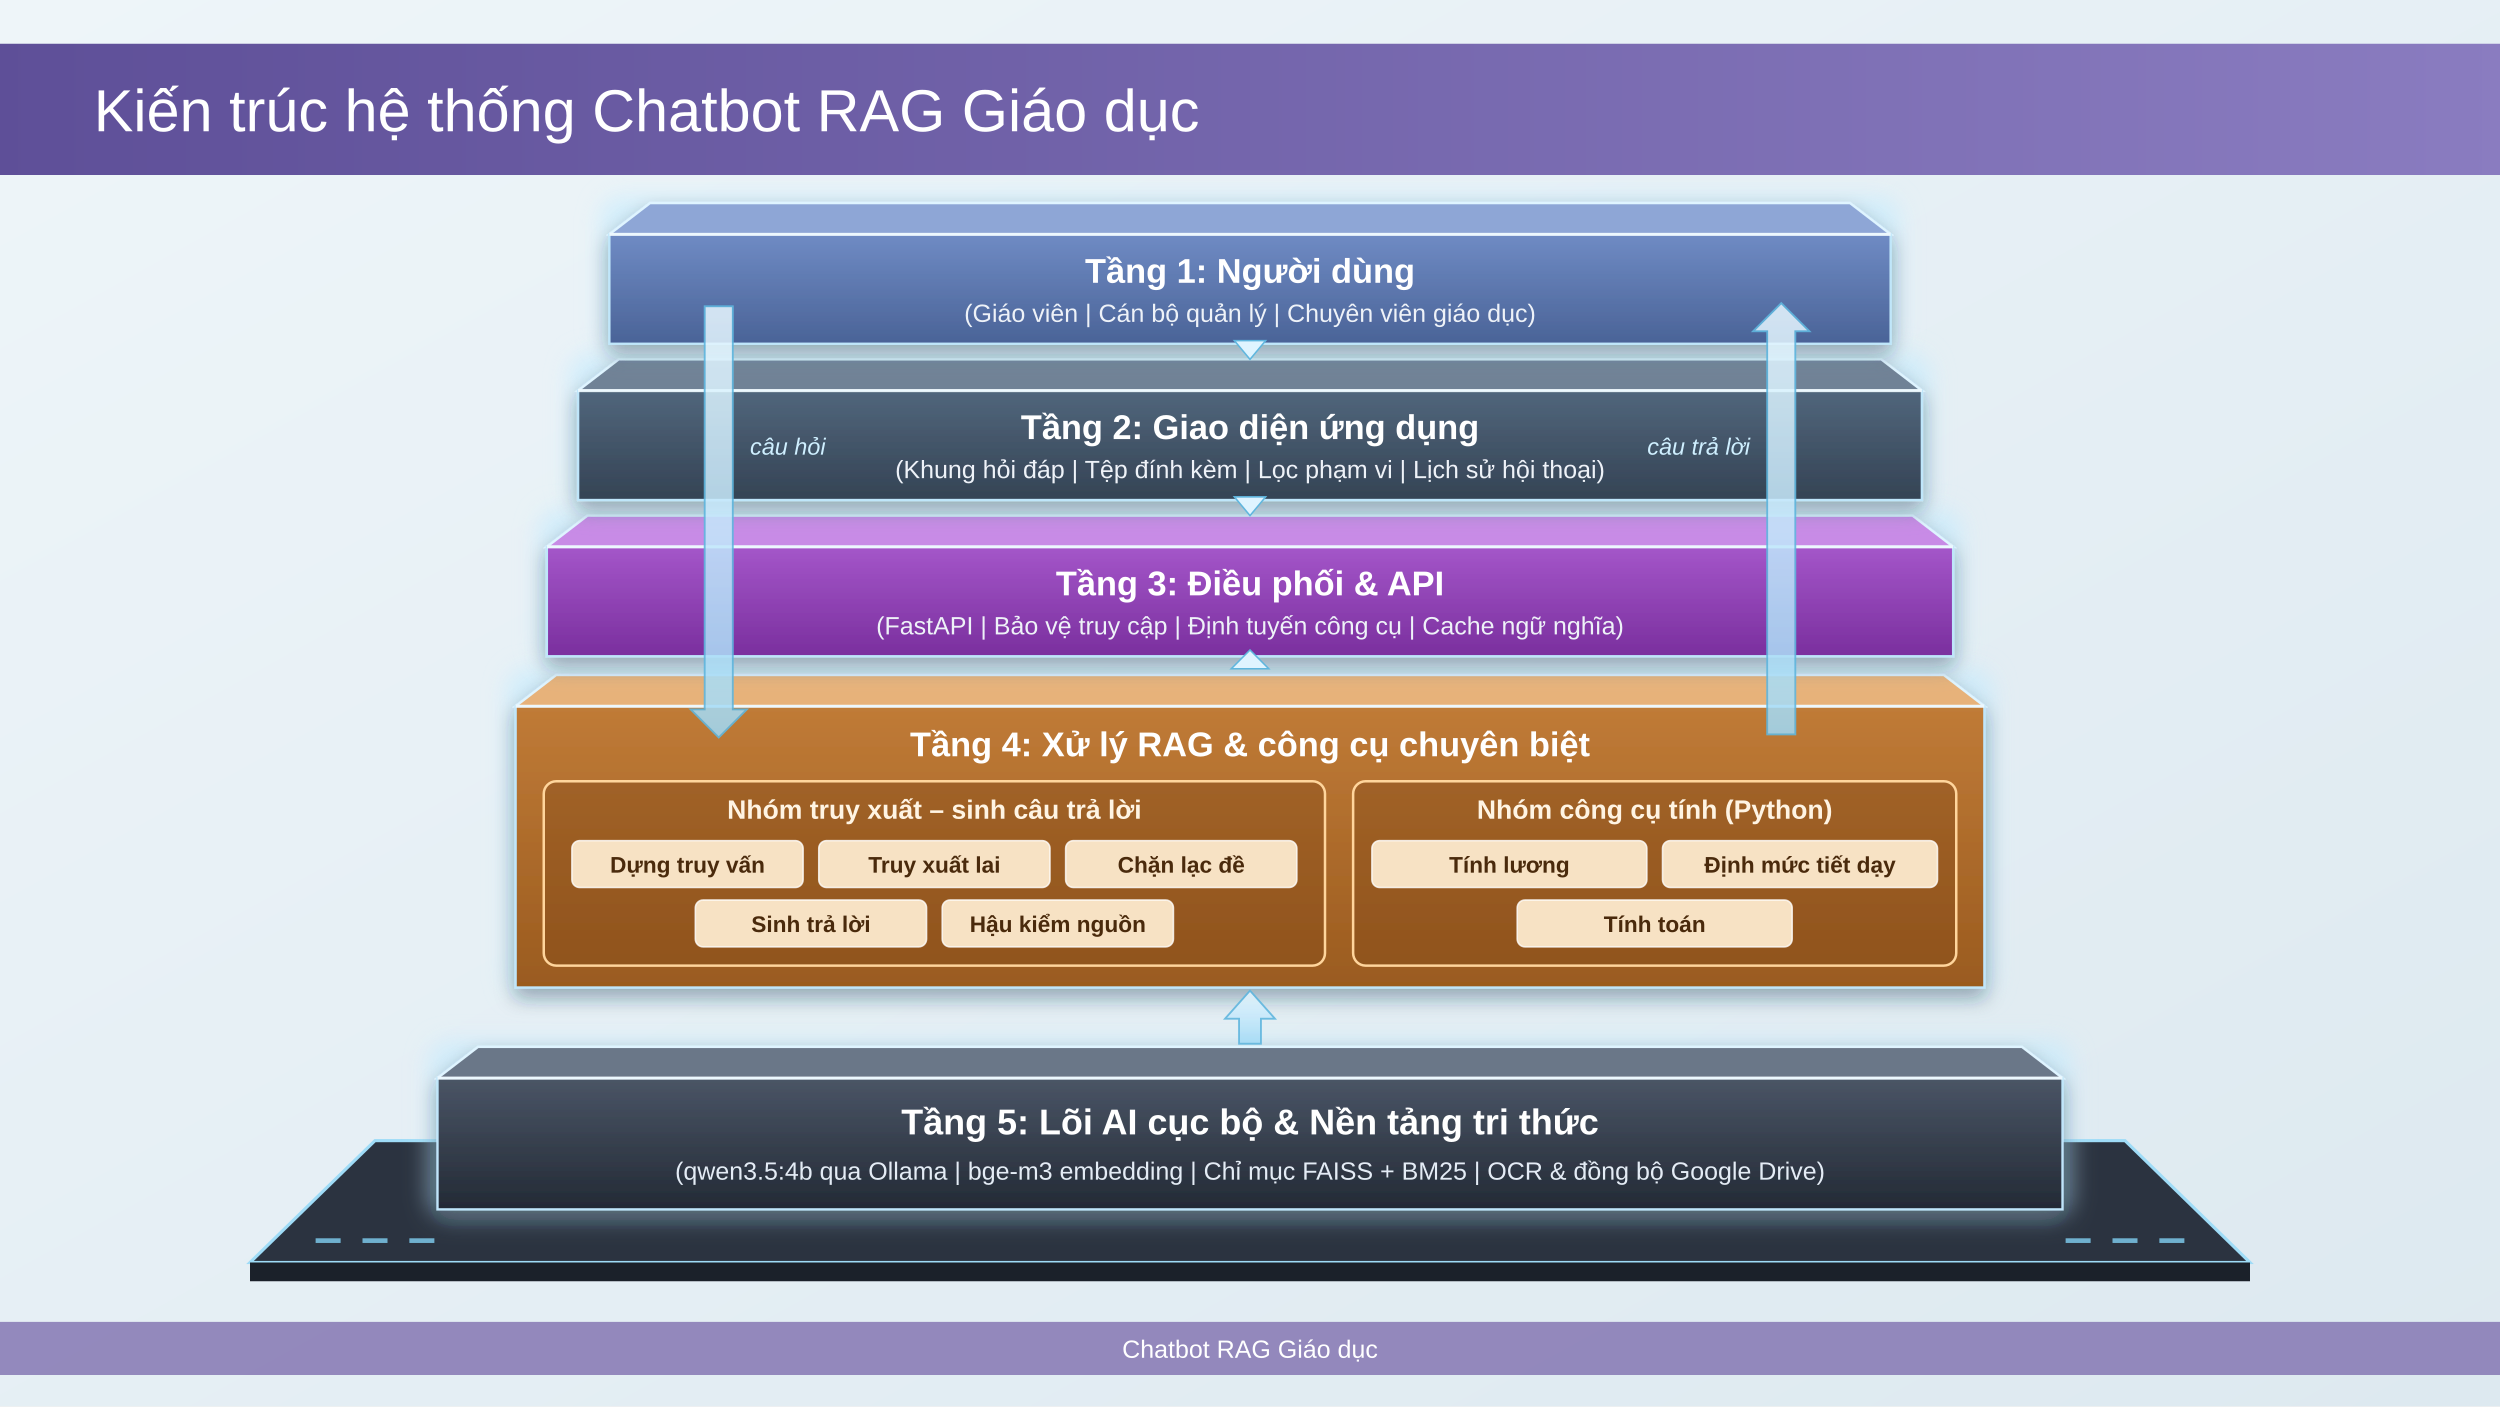
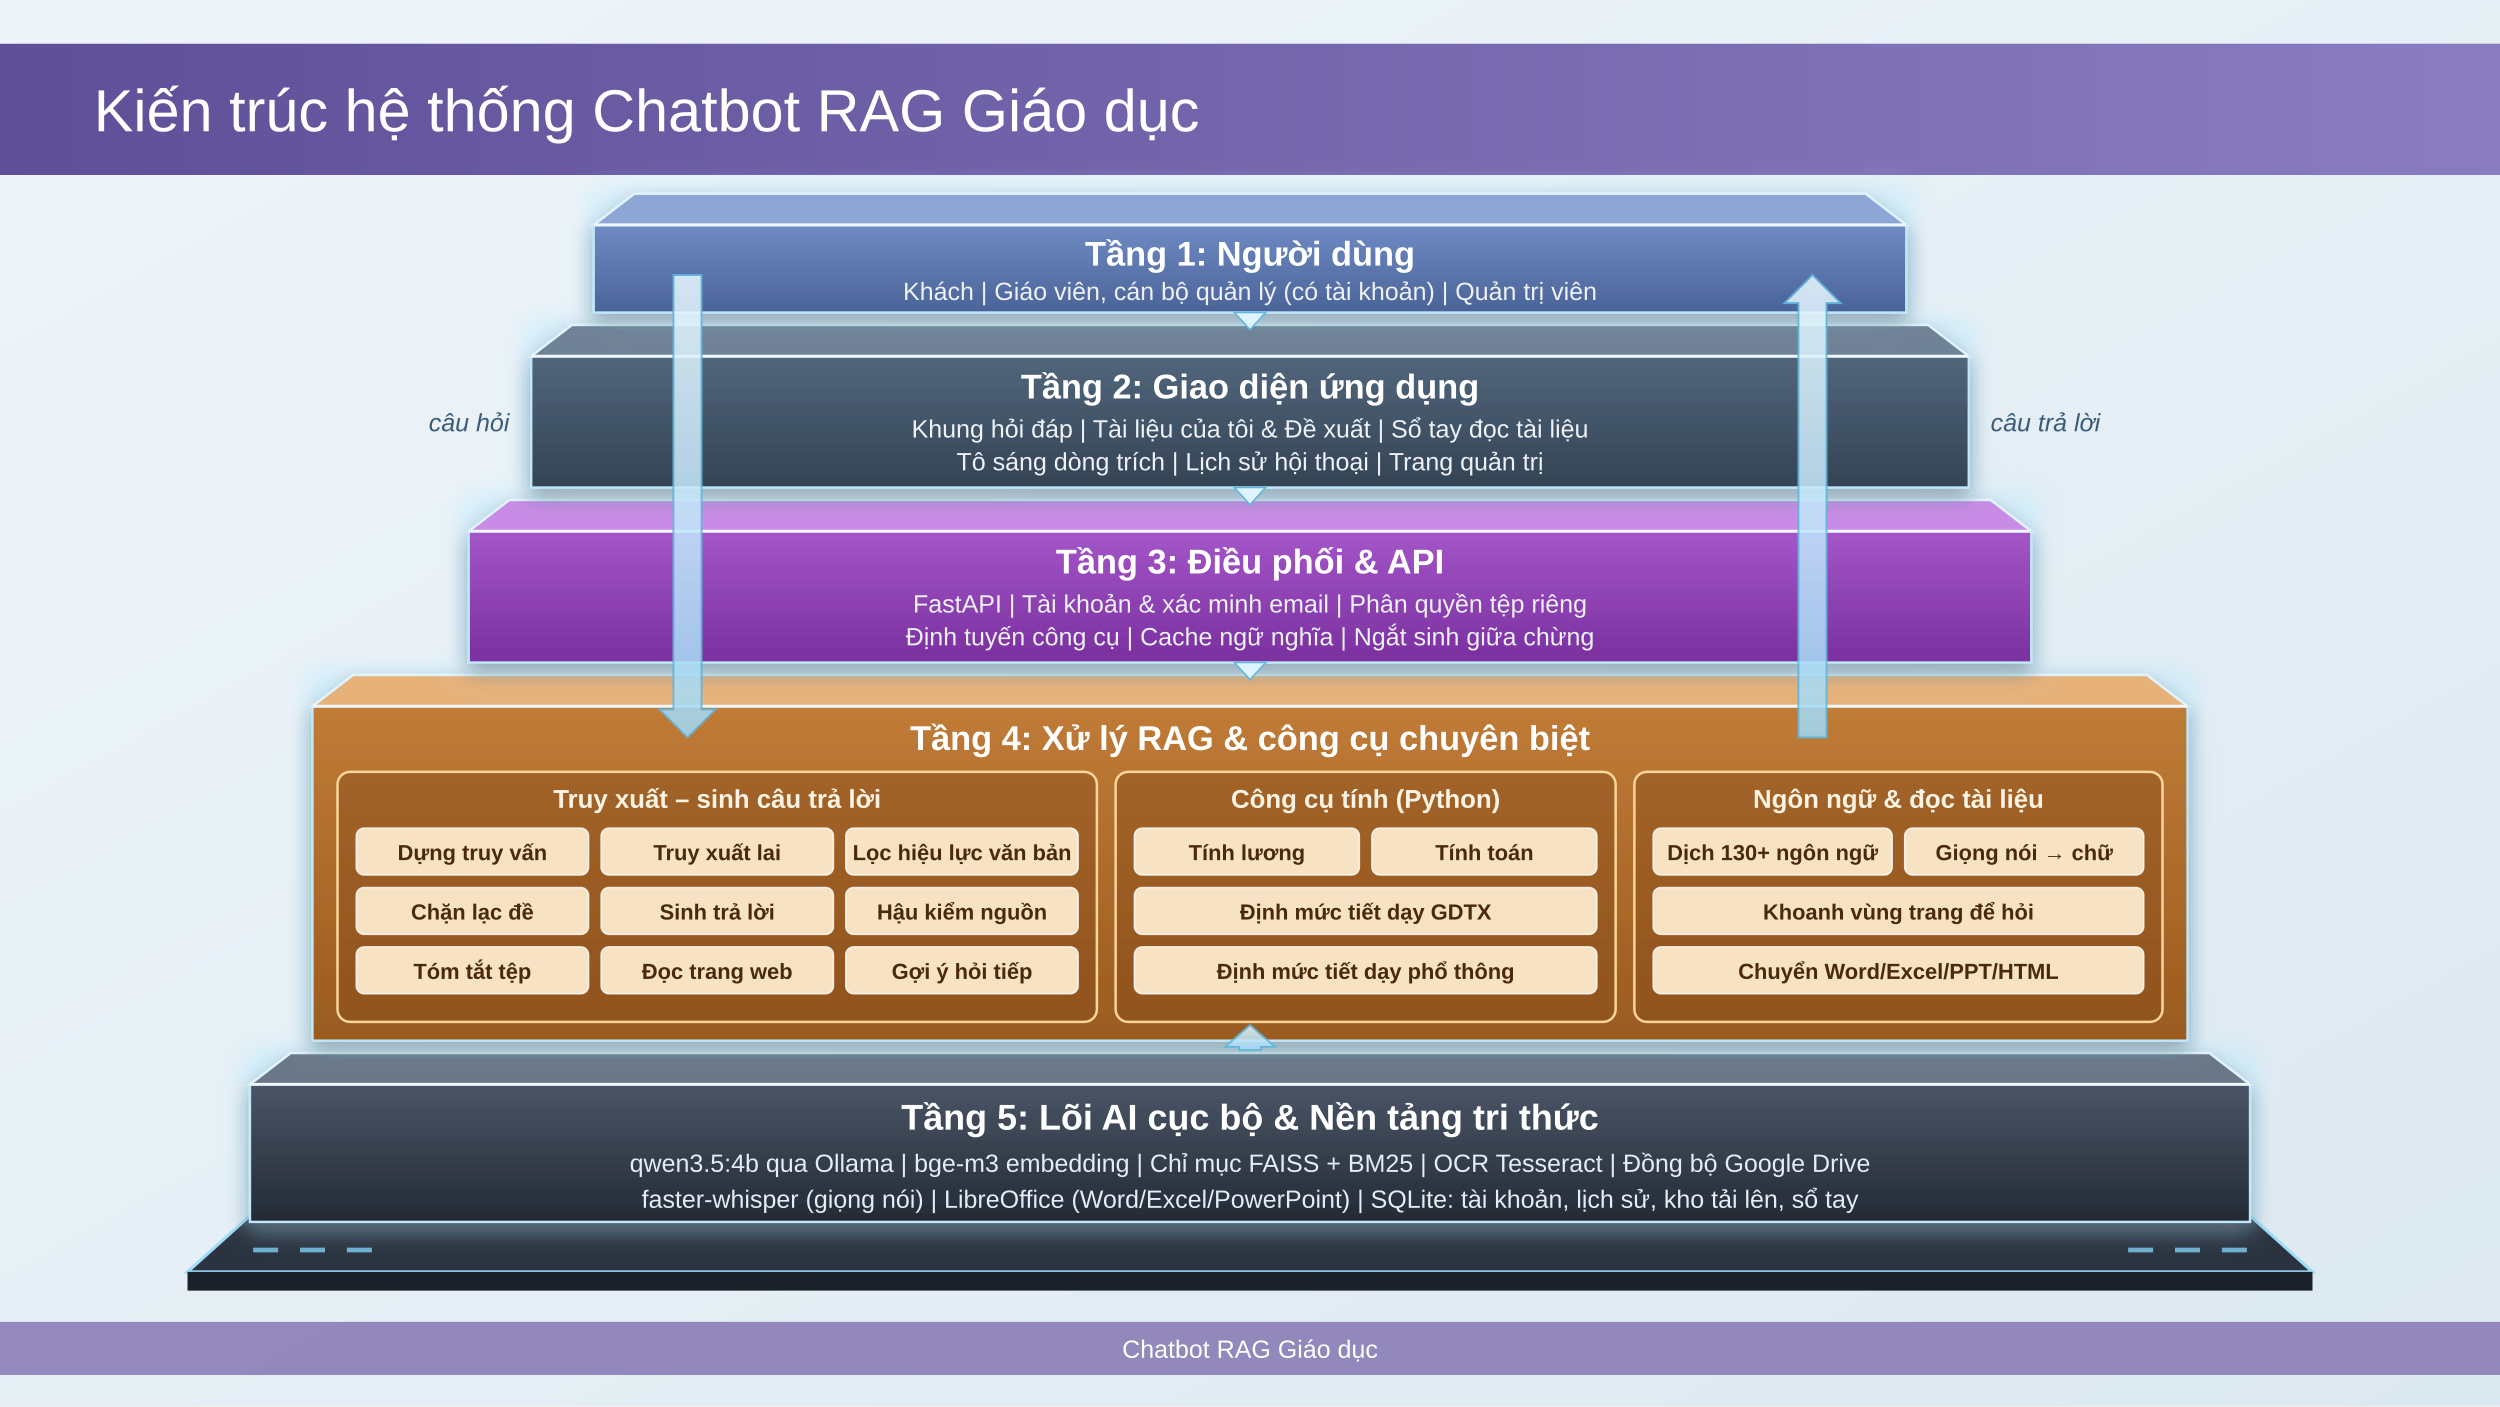
<svg xmlns="http://www.w3.org/2000/svg" viewBox="0 0 1600 900" width="1600" height="900" font-family="'Segoe UI', Arial, sans-serif">
  <defs>
    <linearGradient id="nen" x1="0" y1="0" x2="1" y2="1">
      <stop offset="0" stop-color="#eef5f9" />
      <stop offset="1" stop-color="#dde9f0" />
    </linearGradient>
    <linearGradient id="tieude" x1="0" y1="0" x2="1" y2="0">
      <stop offset="0" stop-color="#5e4f98" />
      <stop offset="1" stop-color="#8a7cc0" />
    </linearGradient>
    <filter id="sang" x="-20%" y="-60%" width="140%" height="220%">
      <feGaussianBlur stdDeviation="7" />
    </filter>
    <filter id="bong" x="-10%" y="-30%" width="120%" height="170%">
      <feDropShadow dx="0" dy="6" stdDeviation="6" flood-color="#1d2733" flood-opacity="0.35" />
    </filter>
    <linearGradient id="muiten" x1="0" y1="0" x2="0" y2="1">
      <stop offset="0" stop-color="#e8f7ff" stop-opacity="0.95" />
      <stop offset="1" stop-color="#9fd8f5" stop-opacity="0.95" />
    </linearGradient>
    <linearGradient id="g0" x1="0" y1="0" x2="0" y2="1">
      <stop offset="0" stop-color="#6f8bc4" />
      <stop offset="1" stop-color="#4a6397" />
    </linearGradient>
    <linearGradient id="g1" x1="0" y1="0" x2="0" y2="1">
      <stop offset="0" stop-color="#51667c" />
      <stop offset="1" stop-color="#344354" />
    </linearGradient>
    <linearGradient id="g2" x1="0" y1="0" x2="0" y2="1">
      <stop offset="0" stop-color="#a456c9" />
      <stop offset="1" stop-color="#7a2f9e" />
    </linearGradient>
    <linearGradient id="g3" x1="0" y1="0" x2="0" y2="1">
      <stop offset="0" stop-color="#c07b37" />
      <stop offset="1" stop-color="#9a5b1f" />
    </linearGradient>
    <linearGradient id="g5" x1="0" y1="0" x2="0" y2="1">
      <stop offset="0" stop-color="#4a5566" />
      <stop offset="1" stop-color="#232a35" />
    </linearGradient>
  </defs>
  <rect width="1600" height="900" fill="url(#nen)" />
  <rect x="0" y="28" width="1600" height="84" fill="url(#tieude)" />
  <text x="60" y="84" font-size="38" fill="#ffffff">Kiến trúc hệ thống Chatbot RAG Giáo dục</text>
-   <polygon points="240,730 1360,730 1440,808 160,808" fill="#2b3340" stroke="#9fdcf7" stroke-width="2" />
-   <polygon points="160,808 1440,808 1440,820 160,820" fill="#1b212a" />
-   <line x1="278" y1="794" x2="262" y2="794" stroke="#7fd0f2" stroke-width="3" opacity="0.8" />
-   <line x1="248" y1="794" x2="232" y2="794" stroke="#7fd0f2" stroke-width="3" opacity="0.8" />
-   <line x1="218" y1="794" x2="202" y2="794" stroke="#7fd0f2" stroke-width="3" opacity="0.8" />
-   <line x1="1322" y1="794" x2="1338" y2="794" stroke="#7fd0f2" stroke-width="3" opacity="0.8" />
-   <line x1="1352" y1="794" x2="1368" y2="794" stroke="#7fd0f2" stroke-width="3" opacity="0.8" />
-   <line x1="1382" y1="794" x2="1398" y2="794" stroke="#7fd0f2" stroke-width="3" opacity="0.8" />
-   <rect x="274" y="666" width="1052" height="114" rx="14" fill="#bfeaff" opacity="0.55" filter="url(#sang)" />
+   <polygon points="200,742 1400,742 1480,814 120,814" fill="#2b3340" stroke="#9fdcf7" stroke-width="2" />
+   <polygon points="120,814 1480,814 1480,826 120,826" fill="#1b212a" />
+   <line x1="238" y1="800" x2="222" y2="800" stroke="#7fd0f2" stroke-width="3" opacity="0.8" />
+   <line x1="1362" y1="800" x2="1378" y2="800" stroke="#7fd0f2" stroke-width="3" opacity="0.8" />
+   <line x1="208" y1="800" x2="192" y2="800" stroke="#7fd0f2" stroke-width="3" opacity="0.8" />
+   <line x1="1392" y1="800" x2="1408" y2="800" stroke="#7fd0f2" stroke-width="3" opacity="0.8" />
+   <line x1="178" y1="800" x2="162" y2="800" stroke="#7fd0f2" stroke-width="3" opacity="0.8" />
+   <line x1="1422" y1="800" x2="1438" y2="800" stroke="#7fd0f2" stroke-width="3" opacity="0.8" />
+   <rect x="154" y="670" width="1292" height="118" rx="14" fill="#bfeaff" opacity="0.55" filter="url(#sang)" />
  <g filter="url(#bong)">
-     <polygon points="306,670 1294,670 1320,690 280,690" fill="#6b7788" stroke="#dff4ff" stroke-width="1.5" />
-     <rect x="280" y="690" width="1040" height="84" fill="url(#g5)" stroke="#bfe6fa" stroke-width="1.5" />
+     <polygon points="186,674 1414,674 1440,694 160,694" fill="#6b7788" stroke="#dff4ff" stroke-width="1.5" />
+     <rect x="160" y="694" width="1280" height="88" fill="url(#g5)" stroke="#bfe6fa" stroke-width="1.5" />
  </g>
-   <line x1="280" y1="690" x2="1320" y2="690" stroke="#ffffff" stroke-opacity="0.7" stroke-width="2" />
-   <text x="800" y="726" font-size="23" font-weight="700" fill="#ffffff" text-anchor="middle">Tầng 5: Lõi AI cục bộ &amp; Nền tảng tri thức</text>
-   <text x="800" y="755" font-size="16" fill="#e4ecf5" text-anchor="middle">(qwen3.5:4b qua Ollama | bge-m3 embedding | Chỉ mục FAISS + BM25 | OCR &amp; đồng bộ Google Drive)</text>
-   <rect x="324" y="428" width="952" height="210" rx="14" fill="#bfeaff" opacity="0.55" filter="url(#sang)" />
+   <line x1="160" y1="694" x2="1440" y2="694" stroke="#ffffff" stroke-opacity="0.7" stroke-width="2" />
+   <text x="800" y="723" font-size="23" font-weight="700" fill="#ffffff" text-anchor="middle">Tầng 5: Lõi AI cục bộ &amp; Nền tảng tri thức</text>
+   <text x="800" y="750" font-size="16" fill="#e4ecf5" text-anchor="middle">qwen3.5:4b qua Ollama  |  bge-m3 embedding  |  Chỉ mục FAISS + BM25  |  OCR Tesseract  |  Đồng bộ Google Drive</text>
+   <text x="800" y="773" font-size="16" fill="#e4ecf5" text-anchor="middle">faster-whisper (giọng nói)  |  LibreOffice (Word/Excel/PowerPoint)  |  SQLite: tài khoản, lịch sử, kho tải lên, sổ tay</text>
+   <rect x="194" y="428" width="1212" height="244" rx="14" fill="#bfeaff" opacity="0.55" filter="url(#sang)" />
  <g filter="url(#bong)">
-     <polygon points="356,432 1244,432 1270,452 330,452" fill="#e7b27a" stroke="#dff4ff" stroke-width="1.5" />
-     <rect x="330" y="452" width="940" height="180" fill="url(#g3)" stroke="#bfe6fa" stroke-width="1.5" />
+     <polygon points="226,432 1374,432 1400,452 200,452" fill="#e7b27a" stroke="#dff4ff" stroke-width="1.5" />
+     <rect x="200" y="452" width="1200" height="214" fill="url(#g3)" stroke="#bfe6fa" stroke-width="1.5" />
  </g>
-   <line x1="330" y1="452" x2="1270" y2="452" stroke="#ffffff" stroke-opacity="0.7" stroke-width="2" />
-   <rect x="344" y="326" width="912" height="100" rx="14" fill="#bfeaff" opacity="0.55" filter="url(#sang)" />
+   <line x1="200" y1="452" x2="1400" y2="452" stroke="#ffffff" stroke-opacity="0.7" stroke-width="2" />
+   <text x="800" y="480" font-size="22" font-weight="700" fill="#ffffff" text-anchor="middle">Tầng 4: Xử lý RAG &amp; công cụ chuyên biệt</text>
+   <rect x="216" y="494" width="486" height="160" rx="8" fill="#7a4414" fill-opacity="0.35" stroke="#ffd59c" stroke-width="1.6" />
+   <text x="459.0" y="517" font-size="16.5" font-weight="700" fill="#fff4e3" text-anchor="middle">Truy xuất – sinh câu trả lời</text>
+   <rect x="228.0" y="530" width="148.7" height="30" rx="5" fill="#f7e2c4" stroke="#ffffff" stroke-opacity="0.8" />
+   <text x="302.3" y="550.5" font-size="14" fill="#4a2a0c" text-anchor="middle" font-weight="600">Dựng truy vấn</text>
+   <rect x="384.7" y="530" width="148.7" height="30" rx="5" fill="#f7e2c4" stroke="#ffffff" stroke-opacity="0.8" />
+   <text x="459.0" y="550.5" font-size="14" fill="#4a2a0c" text-anchor="middle" font-weight="600">Truy xuất lai</text>
+   <rect x="541.3" y="530" width="148.7" height="30" rx="5" fill="#f7e2c4" stroke="#ffffff" stroke-opacity="0.8" />
+   <text x="615.7" y="550.5" font-size="14" fill="#4a2a0c" text-anchor="middle" font-weight="600">Lọc hiệu lực văn bản</text>
+   <rect x="228.0" y="568" width="148.7" height="30" rx="5" fill="#f7e2c4" stroke="#ffffff" stroke-opacity="0.8" />
+   <text x="302.3" y="588.5" font-size="14" fill="#4a2a0c" text-anchor="middle" font-weight="600">Chặn lạc đề</text>
+   <rect x="384.7" y="568" width="148.7" height="30" rx="5" fill="#f7e2c4" stroke="#ffffff" stroke-opacity="0.8" />
+   <text x="459.0" y="588.5" font-size="14" fill="#4a2a0c" text-anchor="middle" font-weight="600">Sinh trả lời</text>
+   <rect x="541.3" y="568" width="148.7" height="30" rx="5" fill="#f7e2c4" stroke="#ffffff" stroke-opacity="0.8" />
+   <text x="615.7" y="588.5" font-size="14" fill="#4a2a0c" text-anchor="middle" font-weight="600">Hậu kiểm nguồn</text>
+   <rect x="228.0" y="606" width="148.7" height="30" rx="5" fill="#f7e2c4" stroke="#ffffff" stroke-opacity="0.8" />
+   <text x="302.3" y="626.5" font-size="14" fill="#4a2a0c" text-anchor="middle" font-weight="600">Tóm tắt tệp</text>
+   <rect x="384.7" y="606" width="148.7" height="30" rx="5" fill="#f7e2c4" stroke="#ffffff" stroke-opacity="0.8" />
+   <text x="459.0" y="626.5" font-size="14" fill="#4a2a0c" text-anchor="middle" font-weight="600">Đọc trang web</text>
+   <rect x="541.3" y="606" width="148.7" height="30" rx="5" fill="#f7e2c4" stroke="#ffffff" stroke-opacity="0.8" />
+   <text x="615.7" y="626.5" font-size="14" fill="#4a2a0c" text-anchor="middle" font-weight="600">Gợi ý hỏi tiếp</text>
+   <rect x="714" y="494" width="320" height="160" rx="8" fill="#7a4414" fill-opacity="0.35" stroke="#ffd59c" stroke-width="1.6" />
+   <text x="874.0" y="517" font-size="16.5" font-weight="700" fill="#fff4e3" text-anchor="middle">Công cụ tính (Python)</text>
+   <rect x="726.0" y="530" width="144.0" height="30" rx="5" fill="#f7e2c4" stroke="#ffffff" stroke-opacity="0.8" />
+   <text x="798.0" y="550.5" font-size="14" fill="#4a2a0c" text-anchor="middle" font-weight="600">Tính lương</text>
+   <rect x="878.0" y="530" width="144.0" height="30" rx="5" fill="#f7e2c4" stroke="#ffffff" stroke-opacity="0.8" />
+   <text x="950.0" y="550.5" font-size="14" fill="#4a2a0c" text-anchor="middle" font-weight="600">Tính toán</text>
+   <rect x="726.0" y="568" width="296.0" height="30" rx="5" fill="#f7e2c4" stroke="#ffffff" stroke-opacity="0.8" />
+   <text x="874.0" y="588.5" font-size="14" fill="#4a2a0c" text-anchor="middle" font-weight="600">Định mức tiết dạy GDTX</text>
+   <rect x="726.0" y="606" width="296.0" height="30" rx="5" fill="#f7e2c4" stroke="#ffffff" stroke-opacity="0.8" />
+   <text x="874.0" y="626.5" font-size="14" fill="#4a2a0c" text-anchor="middle" font-weight="600">Định mức tiết dạy phổ thông</text>
+   <rect x="1046" y="494" width="338" height="160" rx="8" fill="#7a4414" fill-opacity="0.35" stroke="#ffd59c" stroke-width="1.6" />
+   <text x="1215.0" y="517" font-size="16.5" font-weight="700" fill="#fff4e3" text-anchor="middle">Ngôn ngữ &amp; đọc tài liệu</text>
+   <rect x="1058.0" y="530" width="153.0" height="30" rx="5" fill="#f7e2c4" stroke="#ffffff" stroke-opacity="0.8" />
+   <text x="1134.5" y="550.5" font-size="14" fill="#4a2a0c" text-anchor="middle" font-weight="600">Dịch 130+ ngôn ngữ</text>
+   <rect x="1219.0" y="530" width="153.0" height="30" rx="5" fill="#f7e2c4" stroke="#ffffff" stroke-opacity="0.8" />
+   <text x="1295.5" y="550.5" font-size="14" fill="#4a2a0c" text-anchor="middle" font-weight="600">Giọng nói → chữ</text>
+   <rect x="1058.0" y="568" width="314.0" height="30" rx="5" fill="#f7e2c4" stroke="#ffffff" stroke-opacity="0.8" />
+   <text x="1215.0" y="588.5" font-size="14" fill="#4a2a0c" text-anchor="middle" font-weight="600">Khoanh vùng trang để hỏi</text>
+   <rect x="1058.0" y="606" width="314.0" height="30" rx="5" fill="#f7e2c4" stroke="#ffffff" stroke-opacity="0.8" />
+   <text x="1215.0" y="626.5" font-size="14" fill="#4a2a0c" text-anchor="middle" font-weight="600">Chuyển Word/Excel/PPT/HTML</text>
+   <rect x="294" y="316" width="1012" height="114" rx="14" fill="#bfeaff" opacity="0.55" filter="url(#sang)" />
  <g filter="url(#bong)">
-     <polygon points="376,330 1224,330 1250,350 350,350" fill="#c88be6" stroke="#dff4ff" stroke-width="1.5" />
-     <rect x="350" y="350" width="900" height="70" fill="url(#g2)" stroke="#bfe6fa" stroke-width="1.5" />
+     <polygon points="326,320 1274,320 1300,340 300,340" fill="#c88be6" stroke="#dff4ff" stroke-width="1.5" />
+     <rect x="300" y="340" width="1000" height="84" fill="url(#g2)" stroke="#bfe6fa" stroke-width="1.5" />
  </g>
-   <line x1="350" y1="350" x2="1250" y2="350" stroke="#ffffff" stroke-opacity="0.7" stroke-width="2" />
-   <text x="800" y="381" font-size="22" font-weight="700" fill="#ffffff" text-anchor="middle">Tầng 3: Điều phối &amp; API</text>
-   <text x="800" y="406" font-size="16" fill="#eef2f8" text-anchor="middle">(FastAPI | Bảo vệ truy cập | Định tuyến công cụ | Cache ngữ nghĩa)</text>
-   <rect x="364" y="226" width="872" height="100" rx="14" fill="#bfeaff" opacity="0.55" filter="url(#sang)" />
+   <line x1="300" y1="340" x2="1300" y2="340" stroke="#ffffff" stroke-opacity="0.7" stroke-width="2" />
+   <text x="800" y="367" font-size="22" font-weight="700" fill="#ffffff" text-anchor="middle">Tầng 3: Điều phối &amp; API</text>
+   <text x="800" y="392" font-size="16" fill="#eef2f8" text-anchor="middle">FastAPI  |  Tài khoản &amp; xác minh email  |  Phân quyền tệp riêng</text>
+   <text x="800" y="413" font-size="16" fill="#eef2f8" text-anchor="middle">Định tuyến công cụ  |  Cache ngữ nghĩa  |  Ngắt sinh giữa chừng</text>
+   <rect x="334" y="204" width="932" height="114" rx="14" fill="#bfeaff" opacity="0.55" filter="url(#sang)" />
  <g filter="url(#bong)">
-     <polygon points="396,230 1204,230 1230,250 370,250" fill="#6f8296" stroke="#dff4ff" stroke-width="1.5" />
-     <rect x="370" y="250" width="860" height="70" fill="url(#g1)" stroke="#bfe6fa" stroke-width="1.5" />
+     <polygon points="366,208 1234,208 1260,228 340,228" fill="#6f8296" stroke="#dff4ff" stroke-width="1.5" />
+     <rect x="340" y="228" width="920" height="84" fill="url(#g1)" stroke="#bfe6fa" stroke-width="1.5" />
  </g>
-   <line x1="370" y1="250" x2="1230" y2="250" stroke="#ffffff" stroke-opacity="0.7" stroke-width="2" />
-   <text x="800" y="281" font-size="22" font-weight="700" fill="#ffffff" text-anchor="middle">Tầng 2: Giao diện ứng dụng</text>
-   <text x="800" y="306" font-size="16" fill="#eef2f8" text-anchor="middle">(Khung hỏi đáp | Tệp đính kèm | Lọc phạm vi | Lịch sử hội thoại)</text>
-   <rect x="384" y="126" width="832" height="100" rx="14" fill="#bfeaff" opacity="0.55" filter="url(#sang)" />
+   <line x1="340" y1="228" x2="1260" y2="228" stroke="#ffffff" stroke-opacity="0.7" stroke-width="2" />
+   <text x="800" y="255" font-size="22" font-weight="700" fill="#ffffff" text-anchor="middle">Tầng 2: Giao diện ứng dụng</text>
+   <text x="800" y="280" font-size="16" fill="#eef2f8" text-anchor="middle">Khung hỏi đáp  |  Tài liệu của tôi &amp; Đề xuất  |  Sổ tay đọc tài liệu</text>
+   <text x="800" y="301" font-size="16" fill="#eef2f8" text-anchor="middle">Tô sáng dòng trích  |  Lịch sử hội thoại  |  Trang quản trị</text>
+   <rect x="374" y="120" width="852" height="86" rx="14" fill="#bfeaff" opacity="0.55" filter="url(#sang)" />
  <g filter="url(#bong)">
-     <polygon points="416,130 1184,130 1210,150 390,150" fill="#8ea6d6" stroke="#dff4ff" stroke-width="1.5" />
-     <rect x="390" y="150" width="820" height="70" fill="url(#g0)" stroke="#bfe6fa" stroke-width="1.5" />
+     <polygon points="406,124 1194,124 1220,144 380,144" fill="#8ea6d6" stroke="#dff4ff" stroke-width="1.5" />
+     <rect x="380" y="144" width="840" height="56" fill="url(#g0)" stroke="#bfe6fa" stroke-width="1.5" />
  </g>
-   <line x1="390" y1="150" x2="1210" y2="150" stroke="#ffffff" stroke-opacity="0.7" stroke-width="2" />
-   <text x="800" y="181" font-size="22" font-weight="700" fill="#ffffff" text-anchor="middle">Tầng 1: Người dùng</text>
-   <text x="800" y="206" font-size="16" fill="#eef2f8" text-anchor="middle">(Giáo viên | Cán bộ quản lý | Chuyên viên giáo dục)</text>
-   <text x="800" y="484" font-size="22" font-weight="700" fill="#ffffff" text-anchor="middle">Tầng 4: Xử lý RAG &amp; công cụ chuyên biệt</text>
-   <rect x="348" y="500" width="500" height="118" rx="8" fill="#7a4414" fill-opacity="0.35" stroke="#ffd59c" stroke-width="1.6" />
-   <text x="598.0" y="524" font-size="17" font-weight="700" fill="#fff4e3" text-anchor="middle">Nhóm truy xuất – sinh câu trả lời</text>
-   <rect x="366.0" y="538" width="148" height="30" rx="5" fill="#f7e2c4" stroke="#ffffff" stroke-opacity="0.8" />
-   <text x="440.0" y="558.5" font-size="14.5" font-weight="600" fill="#4a2a0c" text-anchor="middle">Dựng truy vấn</text>
-   <rect x="524.0" y="538" width="148" height="30" rx="5" fill="#f7e2c4" stroke="#ffffff" stroke-opacity="0.8" />
-   <text x="598.0" y="558.5" font-size="14.5" font-weight="600" fill="#4a2a0c" text-anchor="middle">Truy xuất lai</text>
-   <rect x="682.0" y="538" width="148" height="30" rx="5" fill="#f7e2c4" stroke="#ffffff" stroke-opacity="0.8" />
-   <text x="756.0" y="558.5" font-size="14.5" font-weight="600" fill="#4a2a0c" text-anchor="middle">Chặn lạc đề</text>
-   <rect x="445.0" y="576" width="148" height="30" rx="5" fill="#f7e2c4" stroke="#ffffff" stroke-opacity="0.8" />
-   <text x="519.0" y="596.5" font-size="14.5" font-weight="600" fill="#4a2a0c" text-anchor="middle">Sinh trả lời</text>
-   <rect x="603.0" y="576" width="148" height="30" rx="5" fill="#f7e2c4" stroke="#ffffff" stroke-opacity="0.8" />
-   <text x="677.0" y="596.5" font-size="14.5" font-weight="600" fill="#4a2a0c" text-anchor="middle">Hậu kiểm nguồn</text>
-   <rect x="866" y="500" width="386" height="118" rx="8" fill="#7a4414" fill-opacity="0.35" stroke="#ffd59c" stroke-width="1.6" />
-   <text x="1059.0" y="524" font-size="17" font-weight="700" fill="#fff4e3" text-anchor="middle">Nhóm công cụ tính (Python)</text>
-   <rect x="878.0" y="538" width="176" height="30" rx="5" fill="#f7e2c4" stroke="#ffffff" stroke-opacity="0.8" />
-   <text x="966.0" y="558.5" font-size="14.5" font-weight="600" fill="#4a2a0c" text-anchor="middle">Tính lương</text>
-   <rect x="1064.0" y="538" width="176" height="30" rx="5" fill="#f7e2c4" stroke="#ffffff" stroke-opacity="0.8" />
-   <text x="1152.0" y="558.5" font-size="14.5" font-weight="600" fill="#4a2a0c" text-anchor="middle">Định mức tiết dạy</text>
-   <rect x="971.0" y="576" width="176" height="30" rx="5" fill="#f7e2c4" stroke="#ffffff" stroke-opacity="0.8" />
-   <text x="1059.0" y="596.5" font-size="14.5" font-weight="600" fill="#4a2a0c" text-anchor="middle">Tính toán</text>
-   <path d="M451.0,196 h18 v258 h9 l-18.0,18 l-18.0,-18 h9 z" fill="url(#muiten)" stroke="#5fb6de" stroke-width="1.2" opacity="0.9" />
-   <path d="M1131.0,470 h18 v-258 h9 l-18.0,-18 l-18.0,18 h9 z" fill="url(#muiten)" stroke="#5fb6de" stroke-width="1.2" opacity="0.9" />
-   <path d="M790,218 h20 l-10,12 z" fill="#dff4ff" stroke="#5fb6de" />
-   <path d="M790,318 h20 l-10,12 z" fill="#dff4ff" stroke="#5fb6de" />
-   <path d="M788,428 h24 l-12,-12 z" fill="#dff4ff" stroke="#5fb6de" />
-   <path d="M793.0,668 h14 v-16 h9 l-16.0,-18 l-16.0,18 h9 z" fill="url(#muiten)" stroke="#5fb6de" stroke-width="1.2" opacity="0.9" />
-   <text x="480" y="291" font-size="15" font-style="italic" fill="#cfefff">câu hỏi</text>
-   <text x="1120" y="291" font-size="15" font-style="italic" fill="#cfefff" text-anchor="end">câu trả lời</text>
+   <line x1="380" y1="144" x2="1220" y2="144" stroke="#ffffff" stroke-opacity="0.7" stroke-width="2" />
+   <text x="800" y="170" font-size="22" font-weight="700" fill="#ffffff" text-anchor="middle">Tầng 1: Người dùng</text>
+   <text x="800" y="192" font-size="16" fill="#eef2f8" text-anchor="middle">Khách  |  Giáo viên, cán bộ quản lý (có tài khoản)  |  Quản trị viên</text>
+   <path d="M431,176 h18 v278 h9 l-18,18 l-18,-18 h9 z" fill="url(#muiten)" stroke="#5fb6de" stroke-width="1.2" opacity="0.9" />
+   <path d="M1151,472 h18 v-278 h9 l-18,-18 l-18,18 h9 z" fill="url(#muiten)" stroke="#5fb6de" stroke-width="1.2" opacity="0.9" />
+   <text x="326" y="276" font-size="16" fill="#3b5a78" text-anchor="end" font-style="italic">câu hỏi</text>
+   <text x="1274" y="276" font-size="16" fill="#3b5a78" text-anchor="start" font-style="italic">câu trả lời</text>
+   <path d="M790,200 h20 l-10,11 z" fill="#dff4ff" stroke="#5fb6de" />
+   <path d="M790,312 h20 l-10,11 z" fill="#dff4ff" stroke="#5fb6de" />
+   <path d="M790,424 h20 l-10,11 z" fill="#dff4ff" stroke="#5fb6de" />
+   <path d="M793,672 h14 v-2 h9 l-16,-14 l-16,14 h9 z" fill="url(#muiten)" stroke="#5fb6de" stroke-width="1.2" opacity="0.9" />
  <rect x="0" y="846" width="1600" height="34" fill="#8577b3" opacity="0.85" />
  <text x="800" y="869" font-size="16" fill="#ffffff" text-anchor="middle">Chatbot RAG Giáo dục</text>
</svg>
